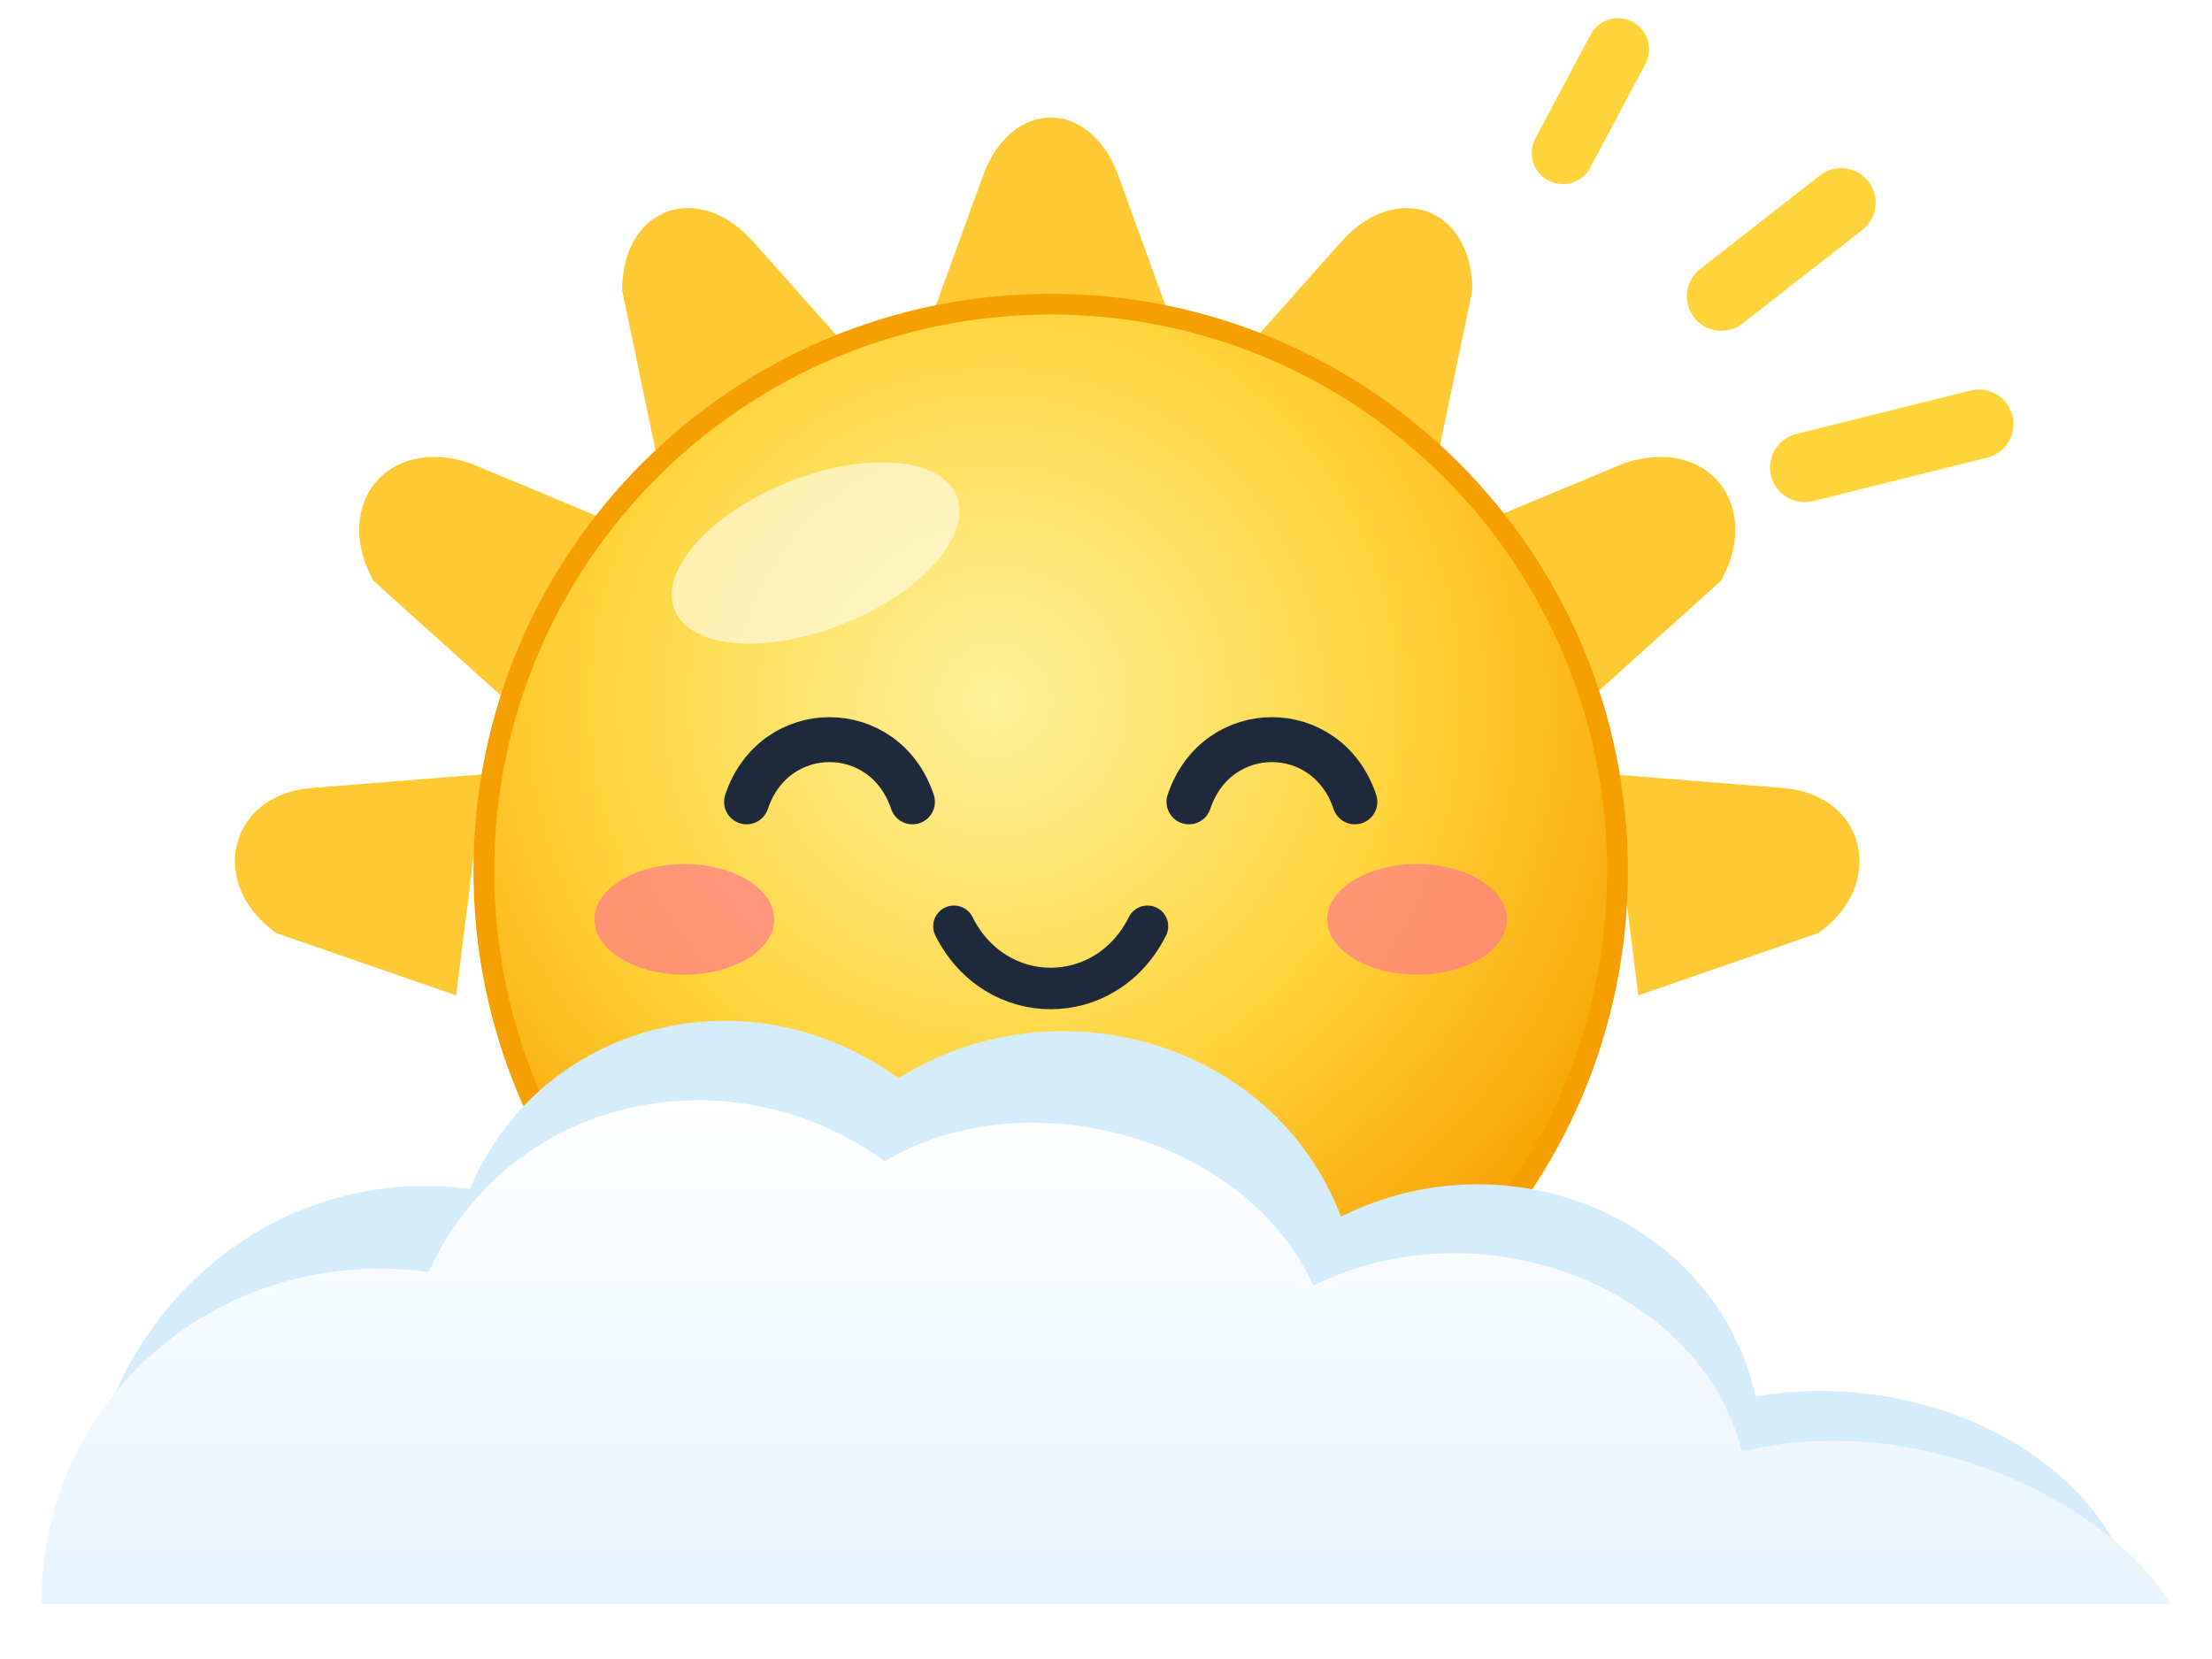
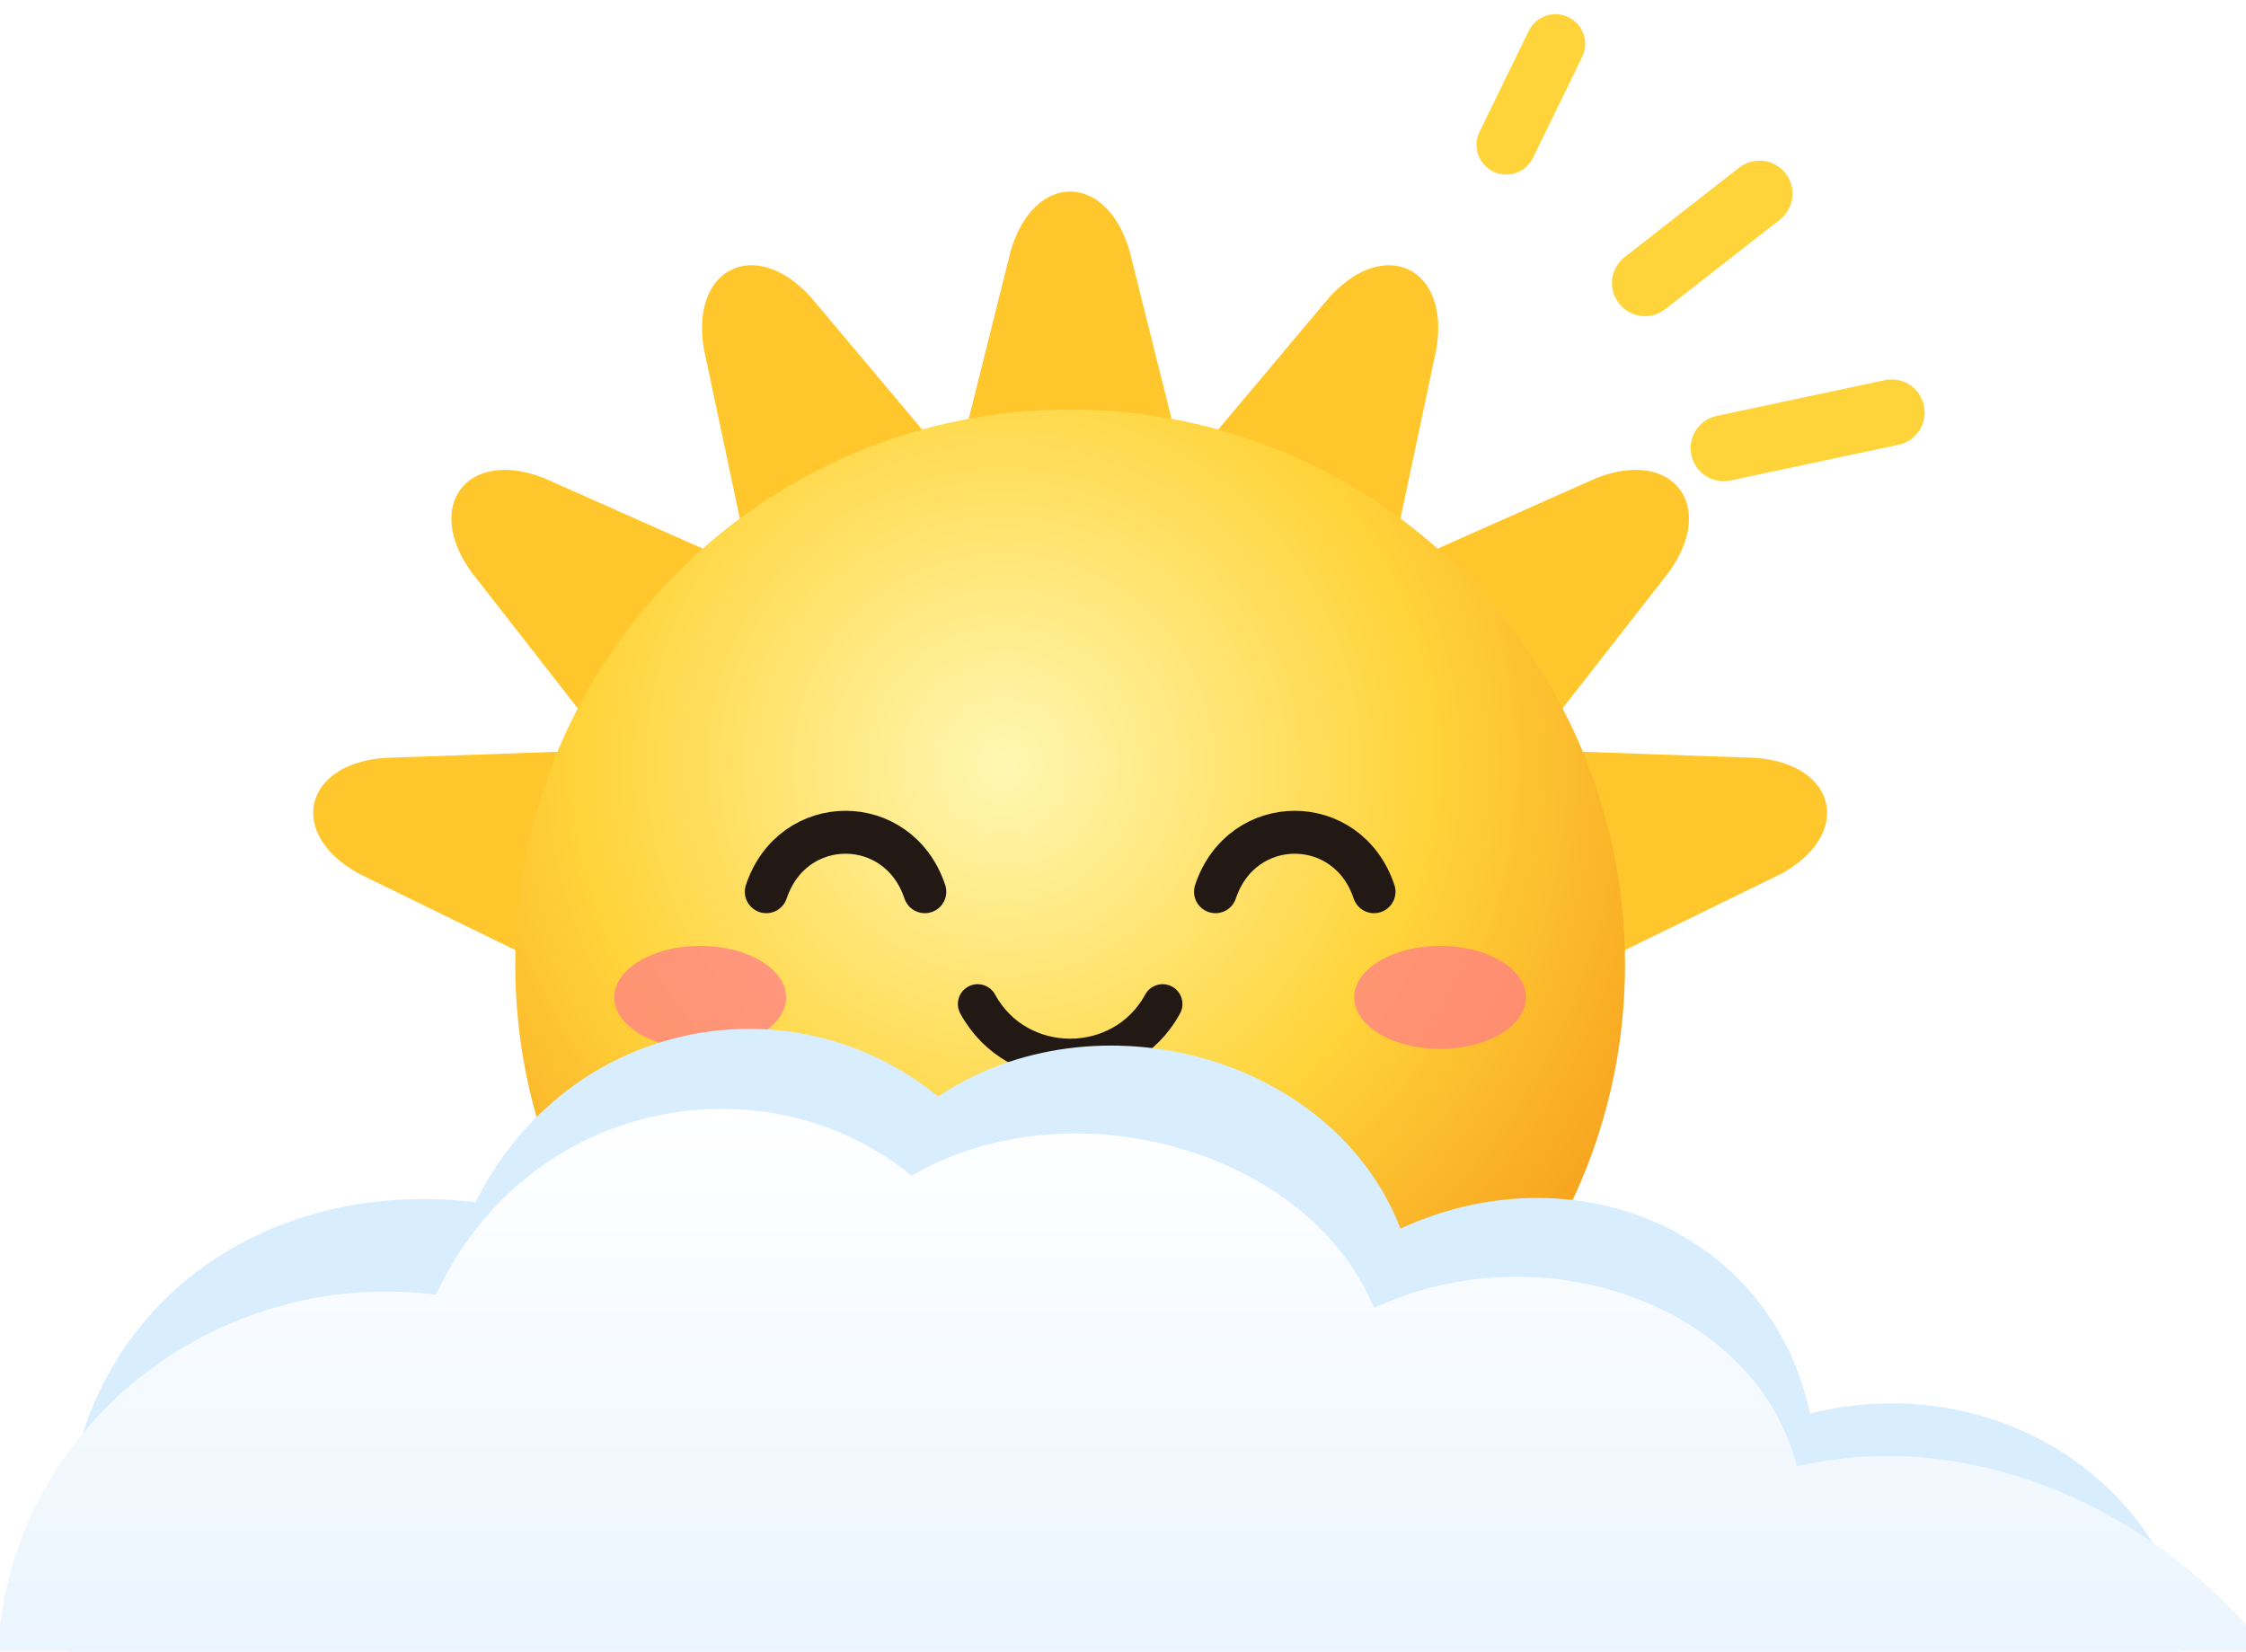
- <svg xmlns="http://www.w3.org/2000/svg" viewBox="0 0 320 240" fill="none">
+ <svg xmlns="http://www.w3.org/2000/svg" viewBox="0 0 340 250" fill="none">
  <defs>
-     <radialGradient id="peeking-sun-grad" cx="45%" cy="35%" r="65%">
-       <stop offset="0%" stop-color="#FFF29C" />
-       <stop offset="55%" stop-color="#FFD43B" />
-       <stop offset="100%" stop-color="#F7A000" />
+     <radialGradient id="pp-peek-happy" cx="44%" cy="32%" r="68%">
+       <stop offset="0%" stop-color="#FFF7B2" />
+       <stop offset="56%" stop-color="#FFD43B" />
+       <stop offset="100%" stop-color="#F79E1B" />
    </radialGradient>
-     <linearGradient id="peeking-cloud-grad" x1="0%" y1="0%" x2="0%" y2="100%">
+     <linearGradient id="pp-cloud-front" x1="0%" y1="0%" x2="0%" y2="100%">
      <stop offset="0%" stop-color="#FFFFFF" />
-       <stop offset="100%" stop-color="#E7F4FE" />
+       <stop offset="100%" stop-color="#EBF5FE" />
    </linearGradient>
+     <clipPath id="pp-peek-clip">
+       <rect width="340" height="250" />
+     </clipPath>
  </defs>
-   <g fill="#FFD43B">
-     <rect x="242" y="42" width="32" height="10" rx="5" transform="rotate(-38 242 42)" />
-     <rect x="255" y="64" width="36" height="10" rx="5" transform="rotate(-14 255 64)" />
-     <rect x="220" y="24" width="26" height="9" rx="4.5" transform="rotate(-62 220 24)" />
+   <g clip-path="url(#pp-peek-clip)">
+     <g fill="#FFD43B">
+       <rect x="242" y="42" width="32" height="10" rx="5" transform="rotate(-38 242 42)" />
+       <rect x="255" y="64" width="36" height="10" rx="5" transform="rotate(-12 255 64)" />
+       <rect x="222" y="24" width="26" height="9" rx="4.5" transform="rotate(-64 222 24)" />
+     </g>
+     <g fill="#FFC72C">
+       <path d="M153 38C156.5 26 167.5 26 171 38L178 66H146L153 38Z" />
+       <path d="M153 38C156.5 26 167.5 26 171 38L178 66H146L153 38Z" transform="rotate(-26 162 146)" />
+       <path d="M153 38C156.5 26 167.5 26 171 38L178 66H146L153 38Z" transform="rotate(-52 162 146)" />
+       <path d="M153 38C156.5 26 167.5 26 171 38L178 66H146L153 38Z" transform="rotate(-78 162 146)" />
+       <path d="M153 38C156.5 26 167.5 26 171 38L178 66H146L153 38Z" transform="rotate(26 162 146)" />
+       <path d="M153 38C156.5 26 167.5 26 171 38L178 66H146L153 38Z" transform="rotate(52 162 146)" />
+       <path d="M153 38C156.5 26 167.5 26 171 38L178 66H146L153 38Z" transform="rotate(78 162 146)" />
+     </g>
+     <circle cx="162" cy="146" r="84" fill="url(#pp-peek-happy)" />
+     <path d="M116 135C120 123 136 123 140 135" stroke="#231914" stroke-width="6.5" stroke-linecap="round" />
+     <path d="M184 135C188 123 204 123 208 135" stroke="#231914" stroke-width="6.5" stroke-linecap="round" />
+     <ellipse cx="106" cy="151" rx="13" ry="7.8" fill="#FF7B89" opacity="0.72" />
+     <ellipse cx="218" cy="151" rx="13" ry="7.8" fill="#FF7B89" opacity="0.72" />
+     <path d="M148 152C154 163 170 163 176 152" stroke="#231914" stroke-width="6" stroke-linecap="round" />
+     <path d="M10 234C10 200 38 178 72 182C86 154 120 148 142 166C166 150 202 160 212 186C238 174 268 186 274 214C298 208 322 220 330 242V250H10V234Z" fill="#D8EDFE" />
+     <path d="M0 246C4 214 34 192 66 196C80 166 116 160 138 178C162 164 198 174 208 198C234 186 266 198 272 222C298 216 324 228 340 246V250H0V246Z" fill="url(#pp-cloud-front)" />
  </g>
-   <g fill="#FFC933">
-     <path d="M142 26C146 14 158 14 162 26L170 48H134L142 26Z" />
-     <path d="M90 42C90 30 101 26 109 35L125 53L95 66L90 42Z" />
-     <path d="M194 35C202 26 213 30 213 42L208 66L178 53L194 35Z" />
-     <path d="M54 84C48 73 56 63 68 67L92 77L74 102L54 84Z" />
-     <path d="M235 67C247 63 255 73 249 84L229 102L211 77L235 67Z" />
-     <path d="M40 135C30 128 33 115 45 114L70 112L66 144L40 135Z" />
-     <path d="M258 114C270 115 273 128 263 135L237 144L233 112L258 114Z" />
-   </g>
-   <circle cx="152" cy="126" r="82" fill="url(#peeking-sun-grad)" stroke="#F59F00" stroke-width="3" />
-   <ellipse cx="118" cy="80" rx="22" ry="11" transform="rotate(-22 118 80)" fill="#FFFBE6" opacity="0.65" />
-   <path d="M108 116C112 104 128 104 132 116" stroke="#1E293B" stroke-width="6.5" stroke-linecap="round" />
-   <path d="M172 116C176 104 192 104 196 116" stroke="#1E293B" stroke-width="6.5" stroke-linecap="round" />
-   <ellipse cx="99" cy="133" rx="13" ry="8" fill="#FF7B89" opacity="0.72" />
-   <ellipse cx="205" cy="133" rx="13" ry="8" fill="#FF7B89" opacity="0.72" />
-   <path d="M138 134C144 146 160 146 166 134" stroke="#1E293B" stroke-width="6" stroke-linecap="round" />
-   <path d="M12 224C12 192 38 168 68 172C78 148 108 140 130 156C152 142 184 150 194 176C218 164 248 176 254 202C278 198 302 210 308 228H12V224Z" fill="#D5ECFC" />
-   <path d="M6 232C6 202 32 180 62 184C74 158 106 152 128 168C148 156 180 164 190 186C214 174 246 186 252 210C276 204 304 216 314 232H6Z" fill="url(#peeking-cloud-grad)" />
</svg>
